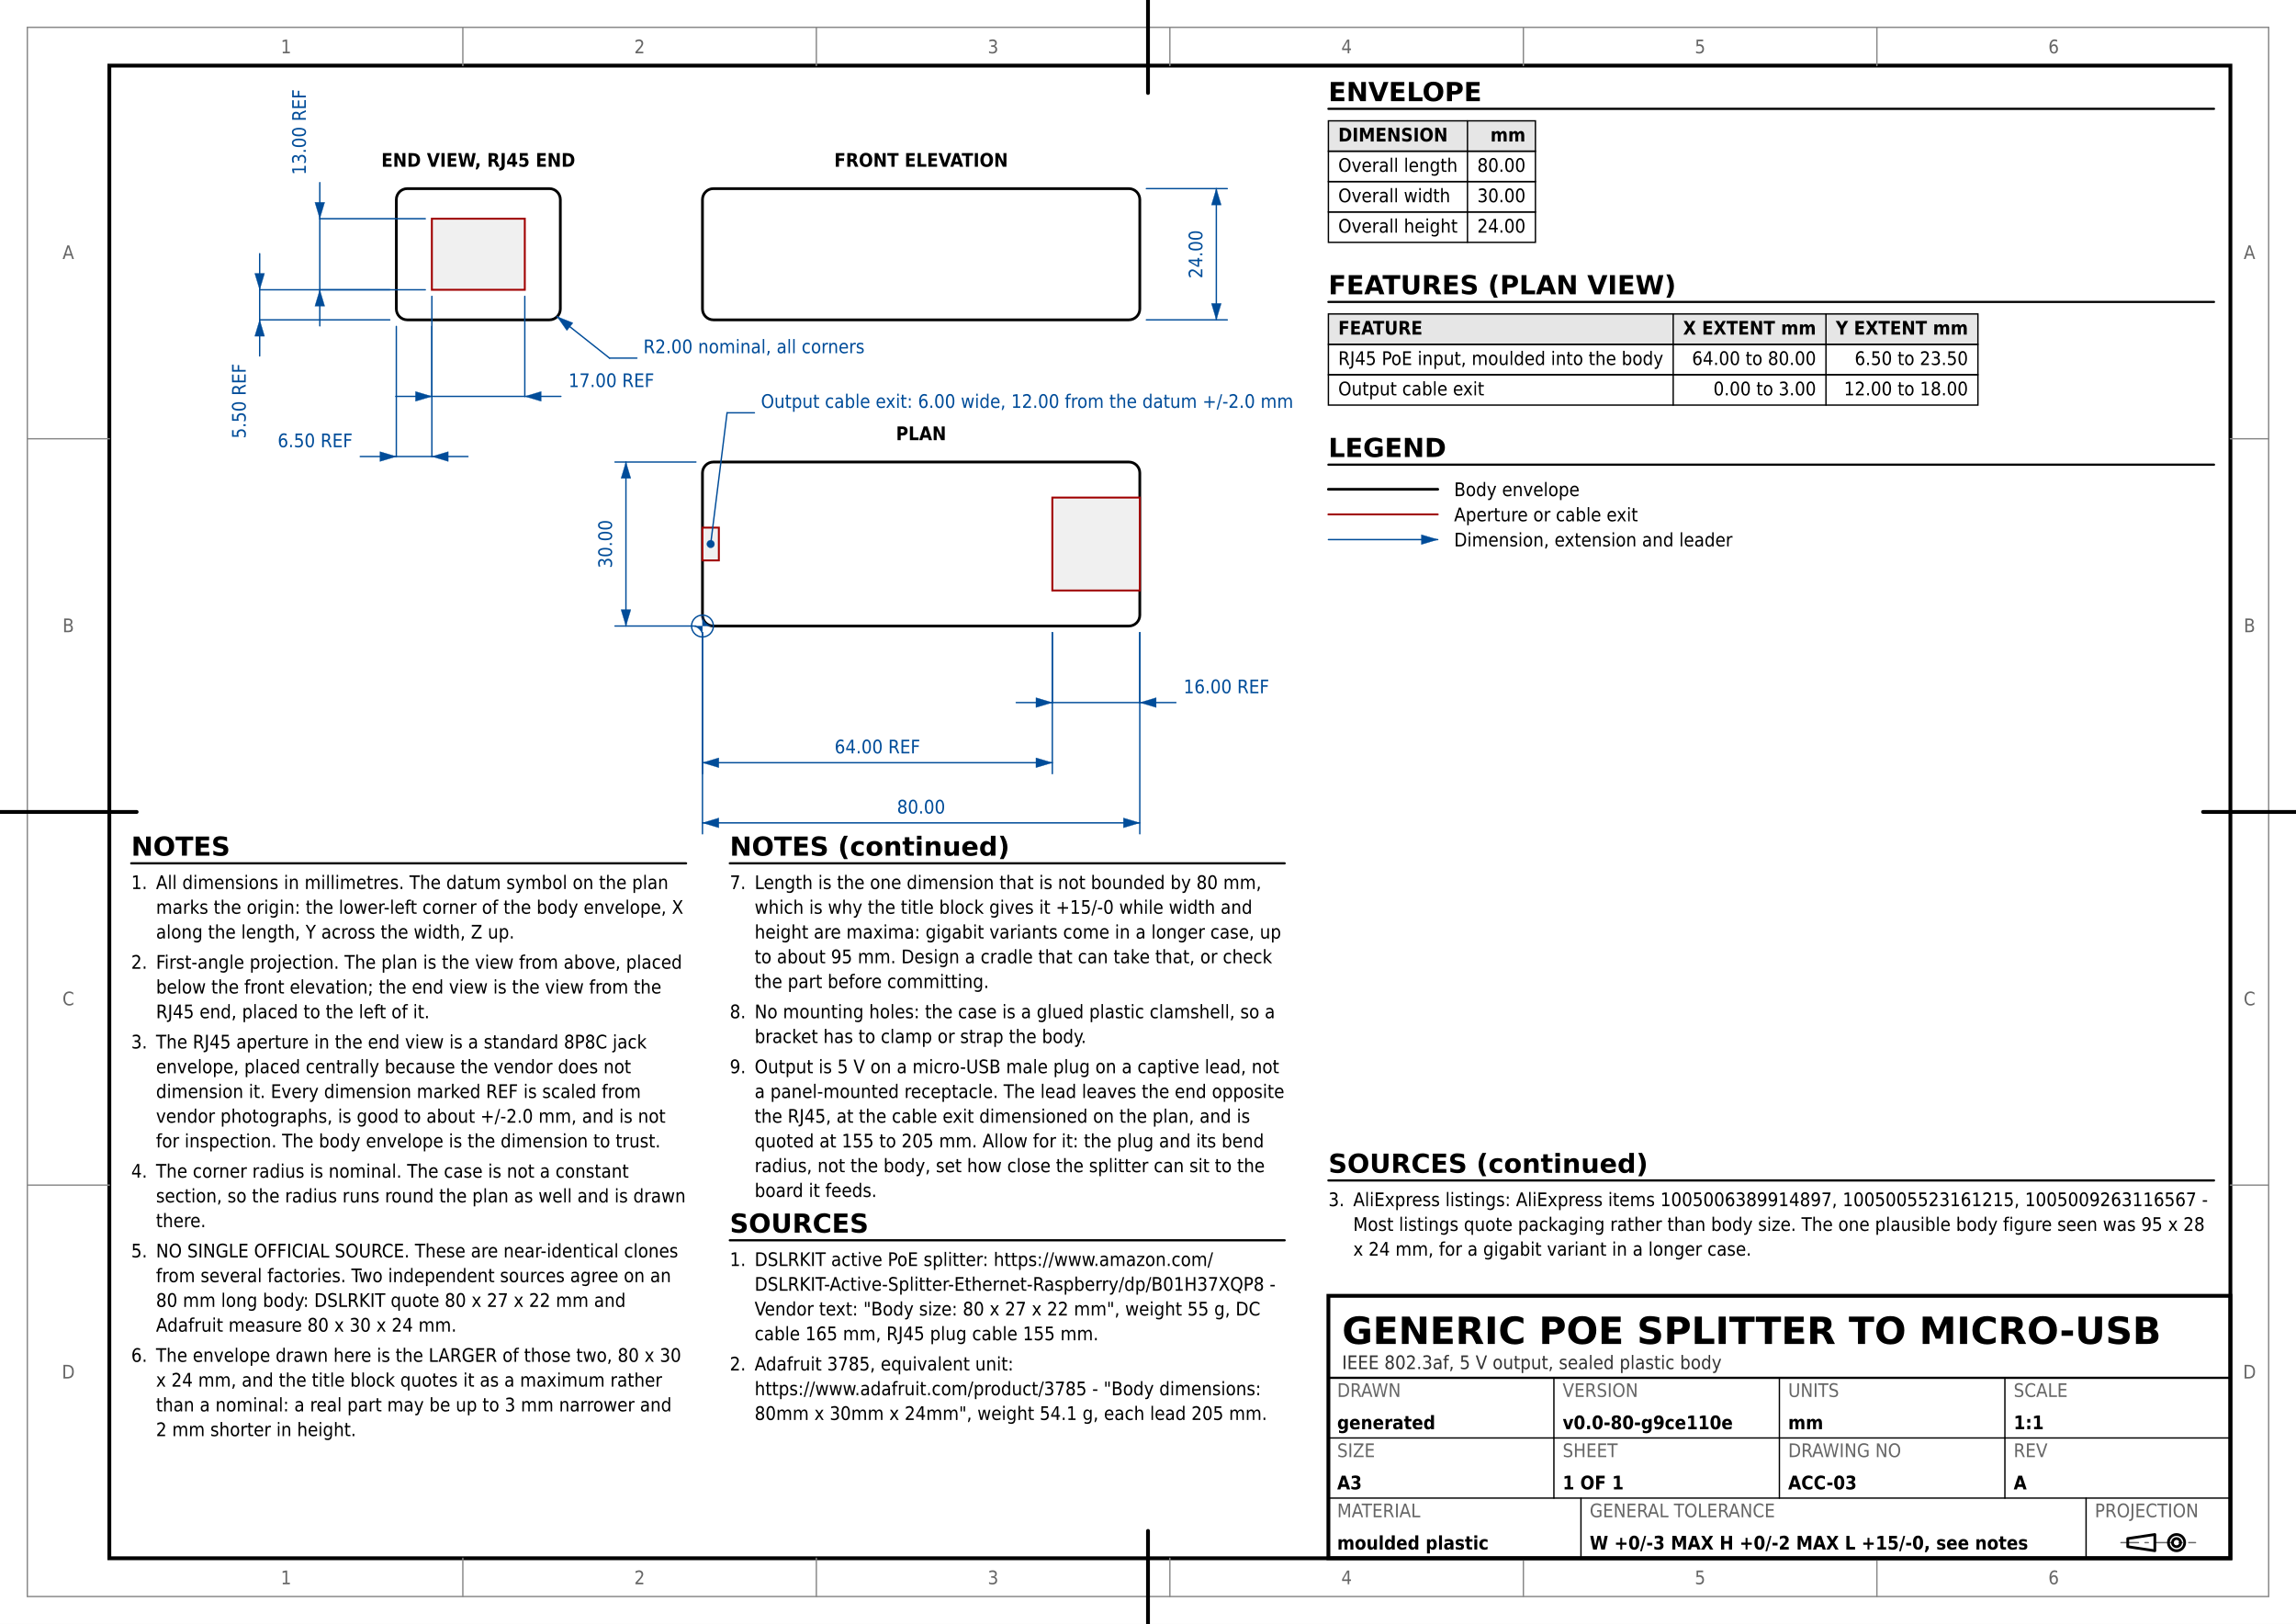
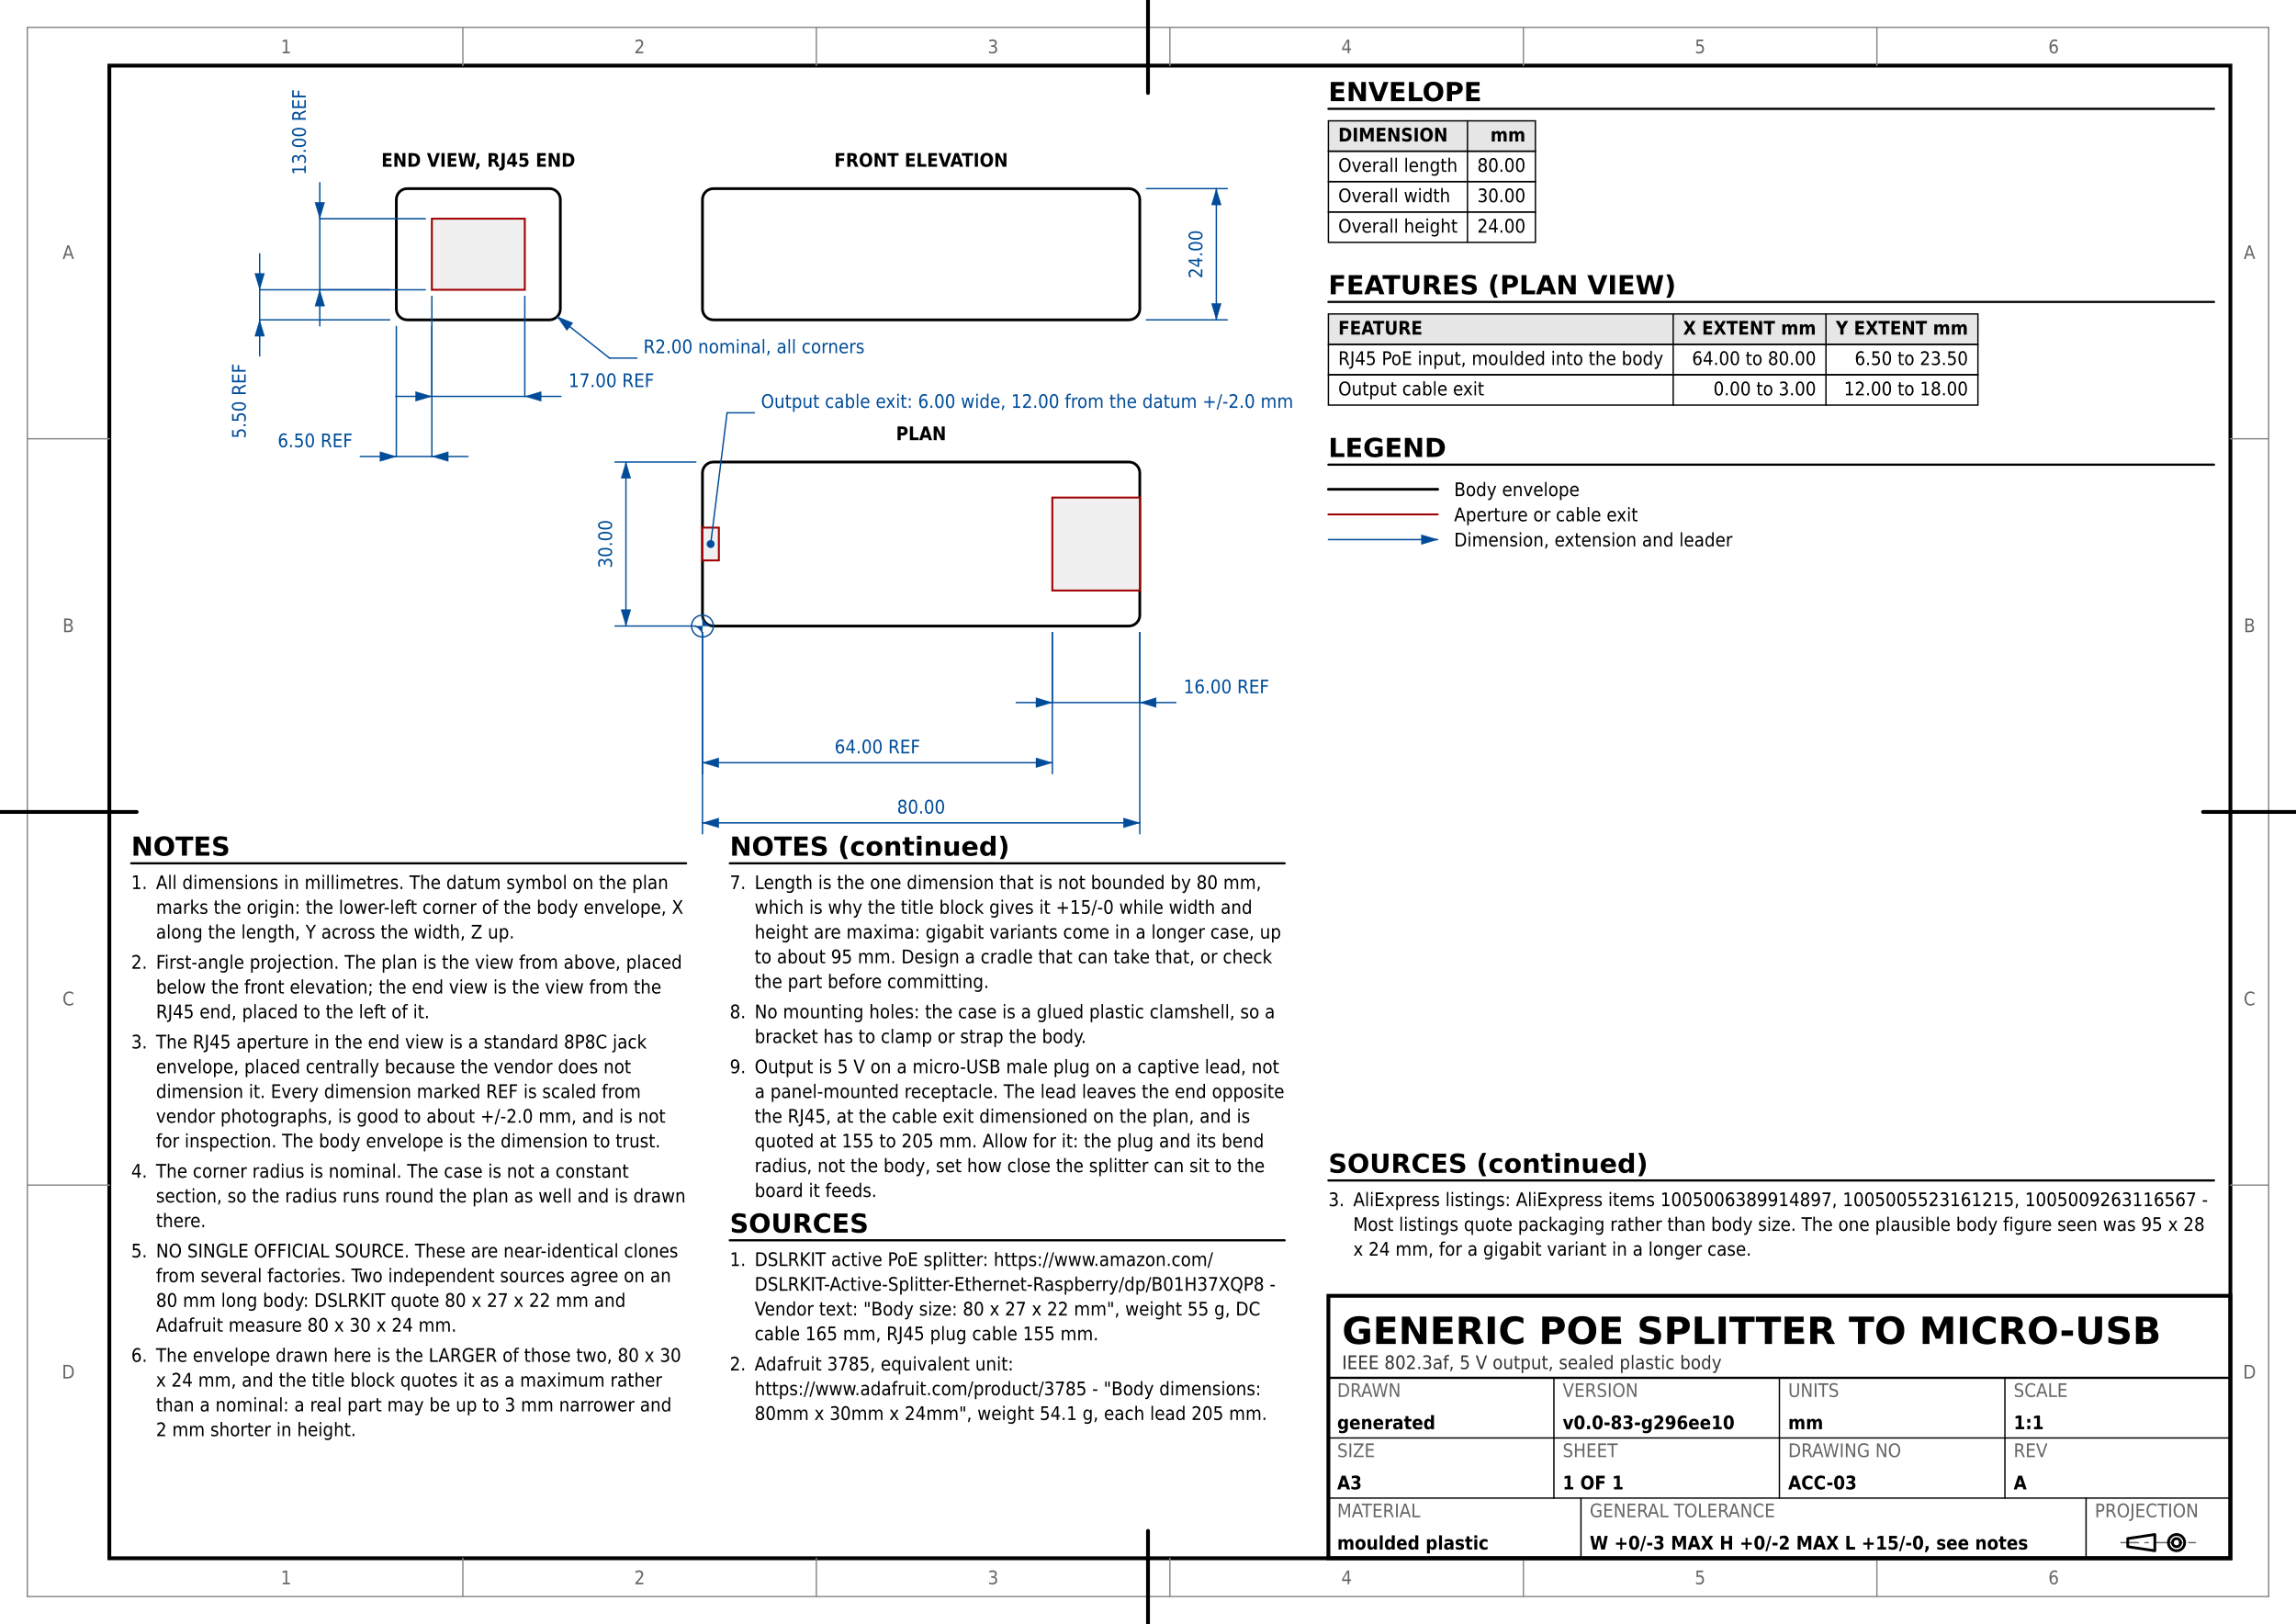
<svg xmlns="http://www.w3.org/2000/svg" version="1.1" width="420mm" height="297mm" viewBox="0 0 420 297">
  <rect width="100%" height="100%" fill="#ffffff" />
  <rect x="5" y="5" width="410" height="287" fill="none" stroke="#888888" stroke-width="0.25" />
  <rect x="20" y="12" width="388" height="273" fill="none" stroke="#000000" stroke-width="0.7" />
  <text x="52.333" y="289.75" font-family="DejaVu Sans Condensed, DejaVu Sans, Liberation Sans, sans-serif" font-size="3.429" fill="#666666" text-anchor="middle">1</text>
  <text x="52.333" y="9.75" font-family="DejaVu Sans Condensed, DejaVu Sans, Liberation Sans, sans-serif" font-size="3.429" fill="#666666" text-anchor="middle">1</text>
  <line x1="84.667" y1="292" x2="84.667" y2="285" stroke="#888888" stroke-width="0.25" stroke-linecap="round" />
  <line x1="84.667" y1="12" x2="84.667" y2="5" stroke="#888888" stroke-width="0.25" stroke-linecap="round" />
  <text x="117" y="289.75" font-family="DejaVu Sans Condensed, DejaVu Sans, Liberation Sans, sans-serif" font-size="3.429" fill="#666666" text-anchor="middle">2</text>
  <text x="117" y="9.75" font-family="DejaVu Sans Condensed, DejaVu Sans, Liberation Sans, sans-serif" font-size="3.429" fill="#666666" text-anchor="middle">2</text>
  <line x1="149.333" y1="292" x2="149.333" y2="285" stroke="#888888" stroke-width="0.25" stroke-linecap="round" />
  <line x1="149.333" y1="12" x2="149.333" y2="5" stroke="#888888" stroke-width="0.25" stroke-linecap="round" />
  <text x="181.667" y="289.75" font-family="DejaVu Sans Condensed, DejaVu Sans, Liberation Sans, sans-serif" font-size="3.429" fill="#666666" text-anchor="middle">3</text>
  <text x="181.667" y="9.75" font-family="DejaVu Sans Condensed, DejaVu Sans, Liberation Sans, sans-serif" font-size="3.429" fill="#666666" text-anchor="middle">3</text>
  <line x1="214" y1="292" x2="214" y2="285" stroke="#888888" stroke-width="0.25" stroke-linecap="round" />
  <line x1="214" y1="12" x2="214" y2="5" stroke="#888888" stroke-width="0.25" stroke-linecap="round" />
  <text x="246.333" y="289.75" font-family="DejaVu Sans Condensed, DejaVu Sans, Liberation Sans, sans-serif" font-size="3.429" fill="#666666" text-anchor="middle">4</text>
  <text x="246.333" y="9.75" font-family="DejaVu Sans Condensed, DejaVu Sans, Liberation Sans, sans-serif" font-size="3.429" fill="#666666" text-anchor="middle">4</text>
  <line x1="278.667" y1="292" x2="278.667" y2="285" stroke="#888888" stroke-width="0.25" stroke-linecap="round" />
  <line x1="278.667" y1="12" x2="278.667" y2="5" stroke="#888888" stroke-width="0.25" stroke-linecap="round" />
  <text x="311" y="289.75" font-family="DejaVu Sans Condensed, DejaVu Sans, Liberation Sans, sans-serif" font-size="3.429" fill="#666666" text-anchor="middle">5</text>
  <text x="311" y="9.75" font-family="DejaVu Sans Condensed, DejaVu Sans, Liberation Sans, sans-serif" font-size="3.429" fill="#666666" text-anchor="middle">5</text>
  <line x1="343.333" y1="292" x2="343.333" y2="285" stroke="#888888" stroke-width="0.25" stroke-linecap="round" />
  <line x1="343.333" y1="12" x2="343.333" y2="5" stroke="#888888" stroke-width="0.25" stroke-linecap="round" />
  <text x="375.667" y="289.75" font-family="DejaVu Sans Condensed, DejaVu Sans, Liberation Sans, sans-serif" font-size="3.429" fill="#666666" text-anchor="middle">6</text>
  <text x="375.667" y="9.75" font-family="DejaVu Sans Condensed, DejaVu Sans, Liberation Sans, sans-serif" font-size="3.429" fill="#666666" text-anchor="middle">6</text>
  <text x="12.5" y="252.125" font-family="DejaVu Sans Condensed, DejaVu Sans, Liberation Sans, sans-serif" font-size="3.429" fill="#666666" text-anchor="middle">D</text>
  <text x="411.5" y="252.125" font-family="DejaVu Sans Condensed, DejaVu Sans, Liberation Sans, sans-serif" font-size="3.429" fill="#666666" text-anchor="middle">D</text>
  <line x1="5" y1="216.75" x2="20" y2="216.75" stroke="#888888" stroke-width="0.25" stroke-linecap="round" />
  <line x1="408" y1="216.75" x2="415" y2="216.75" stroke="#888888" stroke-width="0.25" stroke-linecap="round" />
  <text x="12.5" y="183.875" font-family="DejaVu Sans Condensed, DejaVu Sans, Liberation Sans, sans-serif" font-size="3.429" fill="#666666" text-anchor="middle">C</text>
  <text x="411.5" y="183.875" font-family="DejaVu Sans Condensed, DejaVu Sans, Liberation Sans, sans-serif" font-size="3.429" fill="#666666" text-anchor="middle">C</text>
  <line x1="5" y1="148.5" x2="20" y2="148.5" stroke="#888888" stroke-width="0.25" stroke-linecap="round" />
  <line x1="408" y1="148.5" x2="415" y2="148.5" stroke="#888888" stroke-width="0.25" stroke-linecap="round" />
  <text x="12.5" y="115.625" font-family="DejaVu Sans Condensed, DejaVu Sans, Liberation Sans, sans-serif" font-size="3.429" fill="#666666" text-anchor="middle">B</text>
  <text x="411.5" y="115.625" font-family="DejaVu Sans Condensed, DejaVu Sans, Liberation Sans, sans-serif" font-size="3.429" fill="#666666" text-anchor="middle">B</text>
  <line x1="5" y1="80.25" x2="20" y2="80.25" stroke="#888888" stroke-width="0.25" stroke-linecap="round" />
  <line x1="408" y1="80.25" x2="415" y2="80.25" stroke="#888888" stroke-width="0.25" stroke-linecap="round" />
  <text x="12.5" y="47.375" font-family="DejaVu Sans Condensed, DejaVu Sans, Liberation Sans, sans-serif" font-size="3.429" fill="#666666" text-anchor="middle">A</text>
  <text x="411.5" y="47.375" font-family="DejaVu Sans Condensed, DejaVu Sans, Liberation Sans, sans-serif" font-size="3.429" fill="#666666" text-anchor="middle">A</text>
  <line x1="210" y1="297" x2="210" y2="280" stroke="#000000" stroke-width="0.7" stroke-linecap="round" />
  <line x1="210" y1="17" x2="210" y2="0" stroke="#000000" stroke-width="0.7" stroke-linecap="round" />
  <line x1="0" y1="148.5" x2="25" y2="148.5" stroke="#000000" stroke-width="0.7" stroke-linecap="round" />
  <line x1="403" y1="148.5" x2="420" y2="148.5" stroke="#000000" stroke-width="0.7" stroke-linecap="round" />
  <rect x="128.5" y="34.5" width="80" height="24" fill="none" stroke="#000000" stroke-width="0.5" rx="2" ry="2" />
  <rect x="128.5" y="84.5" width="80" height="30" fill="none" stroke="#000000" stroke-width="0.5" rx="2" ry="2" />
  <rect x="72.5" y="34.5" width="30" height="24" fill="none" stroke="#000000" stroke-width="0.5" rx="2" ry="2" />
  <text x="168.5" y="30.5" font-family="DejaVu Sans Condensed, DejaVu Sans, Liberation Sans, sans-serif" font-size="3.429" fill="#000000" text-anchor="middle" font-weight="bold">FRONT ELEVATION</text>
  <text x="168.5" y="80.5" font-family="DejaVu Sans Condensed, DejaVu Sans, Liberation Sans, sans-serif" font-size="3.429" fill="#000000" text-anchor="middle" font-weight="bold">PLAN</text>
  <text x="87.5" y="30.5" font-family="DejaVu Sans Condensed, DejaVu Sans, Liberation Sans, sans-serif" font-size="3.429" fill="#000000" text-anchor="middle" font-weight="bold">END VIEW, RJ45 END</text>
  <rect x="192.5" y="91" width="16" height="17" fill="#f0f0f0" stroke="#a00000" stroke-width="0.35" />
  <rect x="79" y="40" width="17" height="13" fill="#f0f0f0" stroke="#a00000" stroke-width="0.35" />
  <line x1="79" y1="54.2" x2="79" y2="72.5" stroke="#004c99" stroke-width="0.25" stroke-linecap="round" />
  <line x1="96" y1="54.2" x2="96" y2="72.5" stroke="#004c99" stroke-width="0.25" stroke-linecap="round" />
  <line x1="79" y1="72.5" x2="96" y2="72.5" stroke="#004c99" stroke-width="0.25" stroke-linecap="round" />
  <polygon points="79,72.5 76,71.6 76,73.4" fill="#004c99" stroke="#004c99" stroke-width="0.05" stroke-linejoin="round" />
  <polygon points="96,72.5 99,73.4 99,71.6" fill="#004c99" stroke="#004c99" stroke-width="0.05" stroke-linejoin="round" />
  <line x1="72.4" y1="72.5" x2="79" y2="72.5" stroke="#004c99" stroke-width="0.25" stroke-linecap="round" />
  <line x1="96" y1="72.5" x2="102.6" y2="72.5" stroke="#004c99" stroke-width="0.25" stroke-linecap="round" />
  <text x="104" y="70.791" font-family="DejaVu Sans Condensed, DejaVu Sans, Liberation Sans, sans-serif" font-size="3.429" fill="#004c99" text-anchor="start">17.00 REF</text>
  <line x1="72.5" y1="59.7" x2="72.5" y2="83.5" stroke="#004c99" stroke-width="0.25" stroke-linecap="round" />
  <line x1="79" y1="59.7" x2="79" y2="83.5" stroke="#004c99" stroke-width="0.25" stroke-linecap="round" />
  <line x1="72.5" y1="83.5" x2="79" y2="83.5" stroke="#004c99" stroke-width="0.25" stroke-linecap="round" />
  <polygon points="72.5,83.5 69.5,82.6 69.5,84.4" fill="#004c99" stroke="#004c99" stroke-width="0.05" stroke-linejoin="round" />
  <polygon points="79,83.5 82,84.4 82,82.6" fill="#004c99" stroke="#004c99" stroke-width="0.05" stroke-linejoin="round" />
  <line x1="65.9" y1="83.5" x2="72.5" y2="83.5" stroke="#004c99" stroke-width="0.25" stroke-linecap="round" />
  <line x1="79" y1="83.5" x2="85.6" y2="83.5" stroke="#004c99" stroke-width="0.25" stroke-linecap="round" />
  <text x="64.5" y="81.791" font-family="DejaVu Sans Condensed, DejaVu Sans, Liberation Sans, sans-serif" font-size="3.429" fill="#004c99" text-anchor="end">6.50 REF</text>
  <line x1="77.8" y1="53" x2="58.5" y2="53" stroke="#004c99" stroke-width="0.25" stroke-linecap="round" />
  <line x1="77.8" y1="40" x2="58.5" y2="40" stroke="#004c99" stroke-width="0.25" stroke-linecap="round" />
  <line x1="58.5" y1="53" x2="58.5" y2="40" stroke="#004c99" stroke-width="0.25" stroke-linecap="round" />
  <polygon points="58.5,53 57.6,56 59.4,56" fill="#004c99" stroke="#004c99" stroke-width="0.05" stroke-linejoin="round" />
  <polygon points="58.5,40 59.4,37 57.6,37" fill="#004c99" stroke="#004c99" stroke-width="0.05" stroke-linejoin="round" />
  <line x1="58.5" y1="59.6" x2="58.5" y2="53" stroke="#004c99" stroke-width="0.25" stroke-linecap="round" />
  <line x1="58.5" y1="40" x2="58.5" y2="33.4" stroke="#004c99" stroke-width="0.25" stroke-linecap="round" />
  <text x="55.945" y="32" font-family="DejaVu Sans Condensed, DejaVu Sans, Liberation Sans, sans-serif" font-size="3.429" fill="#004c99" text-anchor="start" transform="rotate(-90 55.9453 32)">13.00 REF</text>
  <line x1="71.3" y1="58.5" x2="47.5" y2="58.5" stroke="#004c99" stroke-width="0.25" stroke-linecap="round" />
  <line x1="71.3" y1="53" x2="47.5" y2="53" stroke="#004c99" stroke-width="0.25" stroke-linecap="round" />
  <line x1="47.5" y1="58.5" x2="47.5" y2="53" stroke="#004c99" stroke-width="0.25" stroke-linecap="round" />
  <polygon points="47.5,58.5 46.6,61.5 48.4,61.5" fill="#004c99" stroke="#004c99" stroke-width="0.05" stroke-linejoin="round" />
  <polygon points="47.5,53 48.4,50 46.6,50" fill="#004c99" stroke="#004c99" stroke-width="0.05" stroke-linejoin="round" />
  <line x1="47.5" y1="65.1" x2="47.5" y2="58.5" stroke="#004c99" stroke-width="0.25" stroke-linecap="round" />
  <line x1="47.5" y1="53" x2="47.5" y2="46.4" stroke="#004c99" stroke-width="0.25" stroke-linecap="round" />
  <text x="44.945" y="66.5" font-family="DejaVu Sans Condensed, DejaVu Sans, Liberation Sans, sans-serif" font-size="3.429" fill="#004c99" text-anchor="end" transform="rotate(-90 44.9453 66.5)">5.50 REF</text>
  <line x1="192.5" y1="115.7" x2="192.5" y2="128.5" stroke="#004c99" stroke-width="0.25" stroke-linecap="round" />
  <line x1="208.5" y1="115.7" x2="208.5" y2="128.5" stroke="#004c99" stroke-width="0.25" stroke-linecap="round" />
  <line x1="192.5" y1="128.5" x2="208.5" y2="128.5" stroke="#004c99" stroke-width="0.25" stroke-linecap="round" />
  <polygon points="192.5,128.5 189.5,127.6 189.5,129.4" fill="#004c99" stroke="#004c99" stroke-width="0.05" stroke-linejoin="round" />
  <polygon points="208.5,128.5 211.5,129.4 211.5,127.6" fill="#004c99" stroke="#004c99" stroke-width="0.05" stroke-linejoin="round" />
  <line x1="185.9" y1="128.5" x2="192.5" y2="128.5" stroke="#004c99" stroke-width="0.25" stroke-linecap="round" />
  <line x1="208.5" y1="128.5" x2="215.1" y2="128.5" stroke="#004c99" stroke-width="0.25" stroke-linecap="round" />
  <text x="216.5" y="126.791" font-family="DejaVu Sans Condensed, DejaVu Sans, Liberation Sans, sans-serif" font-size="3.429" fill="#004c99" text-anchor="start">16.00 REF</text>
  <line x1="128.5" y1="115.7" x2="128.5" y2="141.5" stroke="#004c99" stroke-width="0.25" stroke-linecap="round" />
  <line x1="192.5" y1="115.7" x2="192.5" y2="141.5" stroke="#004c99" stroke-width="0.25" stroke-linecap="round" />
  <line x1="128.5" y1="139.5" x2="192.5" y2="139.5" stroke="#004c99" stroke-width="0.25" stroke-linecap="round" />
  <polygon points="128.5,139.5 131.5,140.4 131.5,138.6" fill="#004c99" stroke="#004c99" stroke-width="0.05" stroke-linejoin="round" />
  <polygon points="192.5,139.5 189.5,138.6 189.5,140.4" fill="#004c99" stroke="#004c99" stroke-width="0.05" stroke-linejoin="round" />
  <text x="160.5" y="137.791" font-family="DejaVu Sans Condensed, DejaVu Sans, Liberation Sans, sans-serif" font-size="3.429" fill="#004c99" text-anchor="middle">64.00 REF</text>
  <rect x="128.5" y="96.5" width="3" height="6" fill="#f0f0f0" stroke="#a00000" stroke-width="0.35" />
  <circle cx="130" cy="99.5" r="0.7" fill="#004c99" stroke="#004c99" stroke-width="0.05" />
  <line x1="130" y1="99.5" x2="133" y2="75.5" stroke="#004c99" stroke-width="0.25" stroke-linecap="round" />
  <line x1="133" y1="75.5" x2="138" y2="75.5" stroke="#004c99" stroke-width="0.25" stroke-linecap="round" />
  <text x="139.2" y="74.6" font-family="DejaVu Sans Condensed, DejaVu Sans, Liberation Sans, sans-serif" font-size="3.429" fill="#004c99" text-anchor="start">Output cable exit: 6.00 wide, 12.00 from the datum +/-2.0 mm</text>
  <line x1="128.5" y1="115.7" x2="128.5" y2="152.5" stroke="#004c99" stroke-width="0.25" stroke-linecap="round" />
  <line x1="208.5" y1="115.7" x2="208.5" y2="152.5" stroke="#004c99" stroke-width="0.25" stroke-linecap="round" />
  <line x1="128.5" y1="150.5" x2="208.5" y2="150.5" stroke="#004c99" stroke-width="0.25" stroke-linecap="round" />
  <polygon points="128.5,150.5 131.5,151.4 131.5,149.6" fill="#004c99" stroke="#004c99" stroke-width="0.05" stroke-linejoin="round" />
  <polygon points="208.5,150.5 205.5,149.6 205.5,151.4" fill="#004c99" stroke="#004c99" stroke-width="0.05" stroke-linejoin="round" />
  <text x="168.5" y="148.791" font-family="DejaVu Sans Condensed, DejaVu Sans, Liberation Sans, sans-serif" font-size="3.429" fill="#004c99" text-anchor="middle">80.00</text>
  <line x1="127.3" y1="114.5" x2="112.5" y2="114.5" stroke="#004c99" stroke-width="0.25" stroke-linecap="round" />
  <line x1="127.3" y1="84.5" x2="112.5" y2="84.5" stroke="#004c99" stroke-width="0.25" stroke-linecap="round" />
  <line x1="114.5" y1="114.5" x2="114.5" y2="84.5" stroke="#004c99" stroke-width="0.25" stroke-linecap="round" />
  <polygon points="114.5,114.5 115.4,111.5 113.6,111.5" fill="#004c99" stroke="#004c99" stroke-width="0.05" stroke-linejoin="round" />
  <polygon points="114.5,84.5 113.6,87.5 115.4,87.5" fill="#004c99" stroke="#004c99" stroke-width="0.05" stroke-linejoin="round" />
  <text x="111.945" y="99.5" font-family="DejaVu Sans Condensed, DejaVu Sans, Liberation Sans, sans-serif" font-size="3.429" fill="#004c99" text-anchor="middle" transform="rotate(-90 111.9453 99.5)">30.00</text>
  <line x1="209.7" y1="58.5" x2="224.5" y2="58.5" stroke="#004c99" stroke-width="0.25" stroke-linecap="round" />
  <line x1="209.7" y1="34.5" x2="224.5" y2="34.5" stroke="#004c99" stroke-width="0.25" stroke-linecap="round" />
  <line x1="222.5" y1="58.5" x2="222.5" y2="34.5" stroke="#004c99" stroke-width="0.25" stroke-linecap="round" />
  <polygon points="222.5,58.5 223.4,55.5 221.6,55.5" fill="#004c99" stroke="#004c99" stroke-width="0.05" stroke-linejoin="round" />
  <polygon points="222.5,34.5 221.6,37.5 223.4,37.5" fill="#004c99" stroke="#004c99" stroke-width="0.05" stroke-linejoin="round" />
  <text x="219.945" y="46.5" font-family="DejaVu Sans Condensed, DejaVu Sans, Liberation Sans, sans-serif" font-size="3.429" fill="#004c99" text-anchor="middle" transform="rotate(-90 219.9453 46.5)">24.00</text>
  <polygon points="101.9,57.9 103.694,60.468 104.811,59.056" fill="#004c99" stroke="#004c99" stroke-width="0.05" stroke-linejoin="round" />
  <line x1="101.9" y1="57.9" x2="111.5" y2="65.5" stroke="#004c99" stroke-width="0.25" stroke-linecap="round" />
  <line x1="111.5" y1="65.5" x2="116.5" y2="65.5" stroke="#004c99" stroke-width="0.25" stroke-linecap="round" />
  <text x="117.7" y="64.6" font-family="DejaVu Sans Condensed, DejaVu Sans, Liberation Sans, sans-serif" font-size="3.429" fill="#004c99" text-anchor="start">R2.00 nominal, all corners</text>
  <circle cx="128.5" cy="114.5" r="2" fill="none" stroke="#004c99" stroke-width="0.25" />
  <path d="M 128.5 114.5 L 130.5 114.5 A 2.0 2.0 0 0 1 128.5 112.5 Z" fill="#004c99" stroke="#004c99" stroke-width="0.05" stroke-linejoin="round" stroke-linecap="round" />
  <path d="M 128.5 114.5 L 126.5 114.5 A 2.0 2.0 0 0 1 128.5 116.5 Z" fill="#004c99" stroke="#004c99" stroke-width="0.05" stroke-linejoin="round" stroke-linecap="round" />
  <text x="243" y="18.5" font-family="DejaVu Sans, Liberation Sans, sans-serif" font-size="4.801" fill="#000000" text-anchor="start" font-weight="bold">ENVELOPE</text>
  <line x1="243" y1="19.9" x2="405" y2="19.9" stroke="#000000" stroke-width="0.4" stroke-linecap="round" />
  <rect x="243" y="22.1" width="37.87" height="5.556" fill="#e6e6e6" stroke="#000000" stroke-width="0.25" />
  <text x="244.8" y="25.878" font-family="DejaVu Sans Condensed, DejaVu Sans, Liberation Sans, sans-serif" font-size="3.429" fill="#000000" text-anchor="start" font-weight="bold">DIMENSION</text>
  <text x="279.07" y="25.878" font-family="DejaVu Sans Condensed, DejaVu Sans, Liberation Sans, sans-serif" font-size="3.429" fill="#000000" text-anchor="end" font-weight="bold">mm</text>
  <rect x="243" y="27.656" width="37.87" height="5.556" fill="none" stroke="#000000" stroke-width="0.25" />
  <text x="244.8" y="31.433" font-family="DejaVu Sans Condensed, DejaVu Sans, Liberation Sans, sans-serif" font-size="3.429" fill="#000000" text-anchor="start">Overall length</text>
  <text x="279.07" y="31.433" font-family="DejaVu Sans Condensed, DejaVu Sans, Liberation Sans, sans-serif" font-size="3.429" fill="#000000" text-anchor="end">80.00</text>
  <rect x="243" y="33.211" width="37.87" height="5.556" fill="none" stroke="#000000" stroke-width="0.25" />
  <text x="244.8" y="36.989" font-family="DejaVu Sans Condensed, DejaVu Sans, Liberation Sans, sans-serif" font-size="3.429" fill="#000000" text-anchor="start">Overall width</text>
  <text x="279.07" y="36.989" font-family="DejaVu Sans Condensed, DejaVu Sans, Liberation Sans, sans-serif" font-size="3.429" fill="#000000" text-anchor="end">30.00</text>
  <rect x="243" y="38.767" width="37.87" height="5.556" fill="none" stroke="#000000" stroke-width="0.25" />
  <text x="244.8" y="42.544" font-family="DejaVu Sans Condensed, DejaVu Sans, Liberation Sans, sans-serif" font-size="3.429" fill="#000000" text-anchor="start">Overall height</text>
  <text x="279.07" y="42.544" font-family="DejaVu Sans Condensed, DejaVu Sans, Liberation Sans, sans-serif" font-size="3.429" fill="#000000" text-anchor="end">24.00</text>
  <line x1="268.441" y1="22.1" x2="268.441" y2="44.322" stroke="#000000" stroke-width="0.25" stroke-linecap="round" />
  <text x="243" y="53.822" font-family="DejaVu Sans, Liberation Sans, sans-serif" font-size="4.801" fill="#000000" text-anchor="start" font-weight="bold">FEATURES (PLAN VIEW)</text>
  <line x1="243" y1="55.222" x2="405" y2="55.222" stroke="#000000" stroke-width="0.4" stroke-linecap="round" />
  <rect x="243" y="57.422" width="118.816" height="5.556" fill="#e6e6e6" stroke="#000000" stroke-width="0.25" />
  <text x="244.8" y="61.2" font-family="DejaVu Sans Condensed, DejaVu Sans, Liberation Sans, sans-serif" font-size="3.429" fill="#000000" text-anchor="start" font-weight="bold">FEATURE</text>
  <text x="332.218" y="61.2" font-family="DejaVu Sans Condensed, DejaVu Sans, Liberation Sans, sans-serif" font-size="3.429" fill="#000000" text-anchor="end" font-weight="bold">X EXTENT mm</text>
  <text x="360.016" y="61.2" font-family="DejaVu Sans Condensed, DejaVu Sans, Liberation Sans, sans-serif" font-size="3.429" fill="#000000" text-anchor="end" font-weight="bold">Y EXTENT mm</text>
  <rect x="243" y="62.978" width="118.816" height="5.556" fill="none" stroke="#000000" stroke-width="0.25" />
  <text x="244.8" y="66.756" font-family="DejaVu Sans Condensed, DejaVu Sans, Liberation Sans, sans-serif" font-size="3.429" fill="#000000" text-anchor="start">RJ45 PoE input, moulded into the body</text>
  <text x="332.218" y="66.756" font-family="DejaVu Sans Condensed, DejaVu Sans, Liberation Sans, sans-serif" font-size="3.429" fill="#000000" text-anchor="end">64.00 to 80.00</text>
  <text x="360.016" y="66.756" font-family="DejaVu Sans Condensed, DejaVu Sans, Liberation Sans, sans-serif" font-size="3.429" fill="#000000" text-anchor="end">6.50 to 23.50</text>
  <rect x="243" y="68.533" width="118.816" height="5.556" fill="none" stroke="#000000" stroke-width="0.25" />
  <text x="244.8" y="72.311" font-family="DejaVu Sans Condensed, DejaVu Sans, Liberation Sans, sans-serif" font-size="3.429" fill="#000000" text-anchor="start">Output cable exit</text>
  <text x="332.218" y="72.311" font-family="DejaVu Sans Condensed, DejaVu Sans, Liberation Sans, sans-serif" font-size="3.429" fill="#000000" text-anchor="end">0.00 to 3.00</text>
  <text x="360.016" y="72.311" font-family="DejaVu Sans Condensed, DejaVu Sans, Liberation Sans, sans-serif" font-size="3.429" fill="#000000" text-anchor="end">12.00 to 18.00</text>
  <line x1="306.074" y1="57.422" x2="306.074" y2="74.089" stroke="#000000" stroke-width="0.25" stroke-linecap="round" />
  <line x1="334.018" y1="57.422" x2="334.018" y2="74.089" stroke="#000000" stroke-width="0.25" stroke-linecap="round" />
  <text x="243" y="83.589" font-family="DejaVu Sans, Liberation Sans, sans-serif" font-size="4.801" fill="#000000" text-anchor="start" font-weight="bold">LEGEND</text>
  <line x1="243" y1="84.989" x2="405" y2="84.989" stroke="#000000" stroke-width="0.4" stroke-linecap="round" />
  <line x1="243" y1="89.489" x2="263" y2="89.489" stroke="#000000" stroke-width="0.5" stroke-linecap="round" />
  <text x="266" y="90.739" font-family="DejaVu Sans Condensed, DejaVu Sans, Liberation Sans, sans-serif" font-size="3.429" fill="#000000" text-anchor="start">Body envelope</text>
  <line x1="243" y1="94.089" x2="263" y2="94.089" stroke="#a00000" stroke-width="0.35" stroke-linecap="round" />
  <text x="266" y="95.339" font-family="DejaVu Sans Condensed, DejaVu Sans, Liberation Sans, sans-serif" font-size="3.429" fill="#000000" text-anchor="start">Aperture or cable exit</text>
  <line x1="243" y1="98.689" x2="263" y2="98.689" stroke="#004c99" stroke-width="0.25" stroke-linecap="round" />
  <polygon points="263,98.689 260,97.789 260,99.589" fill="#004c99" stroke="#004c99" stroke-width="0.05" stroke-linejoin="round" />
  <text x="266" y="99.939" font-family="DejaVu Sans Condensed, DejaVu Sans, Liberation Sans, sans-serif" font-size="3.429" fill="#000000" text-anchor="start">Dimension, extension and leader</text>
  <text x="24" y="156.5" font-family="DejaVu Sans, Liberation Sans, sans-serif" font-size="4.801" fill="#000000" text-anchor="start" font-weight="bold">NOTES</text>
  <line x1="24" y1="157.9" x2="125.5" y2="157.9" stroke="#000000" stroke-width="0.4" stroke-linecap="round" />
  <text x="24" y="162.6" font-family="DejaVu Sans Condensed, DejaVu Sans, Liberation Sans, sans-serif" font-size="3.429" fill="#000000" text-anchor="start">1.</text>
  <text x="28.542" y="162.6" font-family="DejaVu Sans Condensed, DejaVu Sans, Liberation Sans, sans-serif" font-size="3.429" fill="#000000" text-anchor="start">All dimensions in millimetres. The datum symbol on the plan</text>
  <text x="28.542" y="167.127" font-family="DejaVu Sans Condensed, DejaVu Sans, Liberation Sans, sans-serif" font-size="3.429" fill="#000000" text-anchor="start">marks the origin: the lower-left corner of the body envelope, X</text>
  <text x="28.542" y="171.654" font-family="DejaVu Sans Condensed, DejaVu Sans, Liberation Sans, sans-serif" font-size="3.429" fill="#000000" text-anchor="start">along the length, Y across the width, Z up.</text>
  <text x="24" y="177.18" font-family="DejaVu Sans Condensed, DejaVu Sans, Liberation Sans, sans-serif" font-size="3.429" fill="#000000" text-anchor="start">2.</text>
  <text x="28.542" y="177.18" font-family="DejaVu Sans Condensed, DejaVu Sans, Liberation Sans, sans-serif" font-size="3.429" fill="#000000" text-anchor="start">First-angle projection. The plan is the view from above, placed</text>
  <text x="28.542" y="181.707" font-family="DejaVu Sans Condensed, DejaVu Sans, Liberation Sans, sans-serif" font-size="3.429" fill="#000000" text-anchor="start">below the front elevation; the end view is the view from the</text>
  <text x="28.542" y="186.234" font-family="DejaVu Sans Condensed, DejaVu Sans, Liberation Sans, sans-serif" font-size="3.429" fill="#000000" text-anchor="start">RJ45 end, placed to the left of it.</text>
  <text x="24" y="191.761" font-family="DejaVu Sans Condensed, DejaVu Sans, Liberation Sans, sans-serif" font-size="3.429" fill="#000000" text-anchor="start">3.</text>
  <text x="28.542" y="191.761" font-family="DejaVu Sans Condensed, DejaVu Sans, Liberation Sans, sans-serif" font-size="3.429" fill="#000000" text-anchor="start">The RJ45 aperture in the end view is a standard 8P8C jack</text>
  <text x="28.542" y="196.287" font-family="DejaVu Sans Condensed, DejaVu Sans, Liberation Sans, sans-serif" font-size="3.429" fill="#000000" text-anchor="start">envelope, placed centrally because the vendor does not</text>
  <text x="28.542" y="200.814" font-family="DejaVu Sans Condensed, DejaVu Sans, Liberation Sans, sans-serif" font-size="3.429" fill="#000000" text-anchor="start">dimension it. Every dimension marked REF is scaled from</text>
  <text x="28.542" y="205.341" font-family="DejaVu Sans Condensed, DejaVu Sans, Liberation Sans, sans-serif" font-size="3.429" fill="#000000" text-anchor="start">vendor photographs, is good to about +/-2.0 mm, and is not</text>
  <text x="28.542" y="209.868" font-family="DejaVu Sans Condensed, DejaVu Sans, Liberation Sans, sans-serif" font-size="3.429" fill="#000000" text-anchor="start">for inspection. The body envelope is the dimension to trust.</text>
  <text x="24" y="215.394" font-family="DejaVu Sans Condensed, DejaVu Sans, Liberation Sans, sans-serif" font-size="3.429" fill="#000000" text-anchor="start">4.</text>
  <text x="28.542" y="215.394" font-family="DejaVu Sans Condensed, DejaVu Sans, Liberation Sans, sans-serif" font-size="3.429" fill="#000000" text-anchor="start">The corner radius is nominal. The case is not a constant</text>
  <text x="28.542" y="219.921" font-family="DejaVu Sans Condensed, DejaVu Sans, Liberation Sans, sans-serif" font-size="3.429" fill="#000000" text-anchor="start">section, so the radius runs round the plan as well and is drawn</text>
  <text x="28.542" y="224.448" font-family="DejaVu Sans Condensed, DejaVu Sans, Liberation Sans, sans-serif" font-size="3.429" fill="#000000" text-anchor="start">there.</text>
  <text x="24" y="229.975" font-family="DejaVu Sans Condensed, DejaVu Sans, Liberation Sans, sans-serif" font-size="3.429" fill="#000000" text-anchor="start">5.</text>
  <text x="28.542" y="229.975" font-family="DejaVu Sans Condensed, DejaVu Sans, Liberation Sans, sans-serif" font-size="3.429" fill="#000000" text-anchor="start">NO SINGLE OFFICIAL SOURCE. These are near-identical clones</text>
  <text x="28.542" y="234.501" font-family="DejaVu Sans Condensed, DejaVu Sans, Liberation Sans, sans-serif" font-size="3.429" fill="#000000" text-anchor="start">from several factories. Two independent sources agree on an</text>
  <text x="28.542" y="239.028" font-family="DejaVu Sans Condensed, DejaVu Sans, Liberation Sans, sans-serif" font-size="3.429" fill="#000000" text-anchor="start">80 mm long body: DSLRKIT quote 80 x 27 x 22 mm and</text>
  <text x="28.542" y="243.555" font-family="DejaVu Sans Condensed, DejaVu Sans, Liberation Sans, sans-serif" font-size="3.429" fill="#000000" text-anchor="start">Adafruit measure 80 x 30 x 24 mm.</text>
  <text x="24" y="249.082" font-family="DejaVu Sans Condensed, DejaVu Sans, Liberation Sans, sans-serif" font-size="3.429" fill="#000000" text-anchor="start">6.</text>
  <text x="28.542" y="249.082" font-family="DejaVu Sans Condensed, DejaVu Sans, Liberation Sans, sans-serif" font-size="3.429" fill="#000000" text-anchor="start">The envelope drawn here is the LARGER of those two, 80 x 30</text>
  <text x="28.542" y="253.608" font-family="DejaVu Sans Condensed, DejaVu Sans, Liberation Sans, sans-serif" font-size="3.429" fill="#000000" text-anchor="start">x 24 mm, and the title block quotes it as a maximum rather</text>
  <text x="28.542" y="258.135" font-family="DejaVu Sans Condensed, DejaVu Sans, Liberation Sans, sans-serif" font-size="3.429" fill="#000000" text-anchor="start">than a nominal: a real part may be up to 3 mm narrower and</text>
  <text x="28.542" y="262.662" font-family="DejaVu Sans Condensed, DejaVu Sans, Liberation Sans, sans-serif" font-size="3.429" fill="#000000" text-anchor="start">2 mm shorter in height.</text>
  <text x="133.5" y="156.5" font-family="DejaVu Sans, Liberation Sans, sans-serif" font-size="4.801" fill="#000000" text-anchor="start" font-weight="bold">NOTES (continued)</text>
  <line x1="133.5" y1="157.9" x2="235" y2="157.9" stroke="#000000" stroke-width="0.4" stroke-linecap="round" />
  <text x="133.5" y="162.6" font-family="DejaVu Sans Condensed, DejaVu Sans, Liberation Sans, sans-serif" font-size="3.429" fill="#000000" text-anchor="start">7.</text>
  <text x="138.042" y="162.6" font-family="DejaVu Sans Condensed, DejaVu Sans, Liberation Sans, sans-serif" font-size="3.429" fill="#000000" text-anchor="start">Length is the one dimension that is not bounded by 80 mm,</text>
  <text x="138.042" y="167.127" font-family="DejaVu Sans Condensed, DejaVu Sans, Liberation Sans, sans-serif" font-size="3.429" fill="#000000" text-anchor="start">which is why the title block gives it +15/-0 while width and</text>
  <text x="138.042" y="171.654" font-family="DejaVu Sans Condensed, DejaVu Sans, Liberation Sans, sans-serif" font-size="3.429" fill="#000000" text-anchor="start">height are maxima: gigabit variants come in a longer case, up</text>
  <text x="138.042" y="176.18" font-family="DejaVu Sans Condensed, DejaVu Sans, Liberation Sans, sans-serif" font-size="3.429" fill="#000000" text-anchor="start">to about 95 mm. Design a cradle that can take that, or check</text>
  <text x="138.042" y="180.707" font-family="DejaVu Sans Condensed, DejaVu Sans, Liberation Sans, sans-serif" font-size="3.429" fill="#000000" text-anchor="start">the part before committing.</text>
  <text x="133.5" y="186.234" font-family="DejaVu Sans Condensed, DejaVu Sans, Liberation Sans, sans-serif" font-size="3.429" fill="#000000" text-anchor="start">8.</text>
  <text x="138.042" y="186.234" font-family="DejaVu Sans Condensed, DejaVu Sans, Liberation Sans, sans-serif" font-size="3.429" fill="#000000" text-anchor="start">No mounting holes: the case is a glued plastic clamshell, so a</text>
  <text x="138.042" y="190.761" font-family="DejaVu Sans Condensed, DejaVu Sans, Liberation Sans, sans-serif" font-size="3.429" fill="#000000" text-anchor="start">bracket has to clamp or strap the body.</text>
  <text x="133.5" y="196.287" font-family="DejaVu Sans Condensed, DejaVu Sans, Liberation Sans, sans-serif" font-size="3.429" fill="#000000" text-anchor="start">9.</text>
  <text x="138.042" y="196.287" font-family="DejaVu Sans Condensed, DejaVu Sans, Liberation Sans, sans-serif" font-size="3.429" fill="#000000" text-anchor="start">Output is 5 V on a micro-USB male plug on a captive lead, not</text>
  <text x="138.042" y="200.814" font-family="DejaVu Sans Condensed, DejaVu Sans, Liberation Sans, sans-serif" font-size="3.429" fill="#000000" text-anchor="start">a panel-mounted receptacle. The lead leaves the end opposite</text>
  <text x="138.042" y="205.341" font-family="DejaVu Sans Condensed, DejaVu Sans, Liberation Sans, sans-serif" font-size="3.429" fill="#000000" text-anchor="start">the RJ45, at the cable exit dimensioned on the plan, and is</text>
  <text x="138.042" y="209.868" font-family="DejaVu Sans Condensed, DejaVu Sans, Liberation Sans, sans-serif" font-size="3.429" fill="#000000" text-anchor="start">quoted at 155 to 205 mm. Allow for it: the plug and its bend</text>
  <text x="138.042" y="214.394" font-family="DejaVu Sans Condensed, DejaVu Sans, Liberation Sans, sans-serif" font-size="3.429" fill="#000000" text-anchor="start">radius, not the body, set how close the splitter can sit to the</text>
  <text x="138.042" y="218.921" font-family="DejaVu Sans Condensed, DejaVu Sans, Liberation Sans, sans-serif" font-size="3.429" fill="#000000" text-anchor="start">board it feeds.</text>
  <text x="133.5" y="225.448" font-family="DejaVu Sans, Liberation Sans, sans-serif" font-size="4.801" fill="#000000" text-anchor="start" font-weight="bold">SOURCES</text>
  <line x1="133.5" y1="226.848" x2="235" y2="226.848" stroke="#000000" stroke-width="0.4" stroke-linecap="round" />
  <text x="133.5" y="231.548" font-family="DejaVu Sans Condensed, DejaVu Sans, Liberation Sans, sans-serif" font-size="3.429" fill="#000000" text-anchor="start">1.</text>
  <text x="138.042" y="231.548" font-family="DejaVu Sans Condensed, DejaVu Sans, Liberation Sans, sans-serif" font-size="3.429" fill="#000000" text-anchor="start">DSLRKIT active PoE splitter: https://www.amazon.com/</text>
  <text x="138.042" y="236.075" font-family="DejaVu Sans Condensed, DejaVu Sans, Liberation Sans, sans-serif" font-size="3.429" fill="#000000" text-anchor="start">DSLRKIT-Active-Splitter-Ethernet-Raspberry/dp/B01H37XQP8 -</text>
  <text x="138.042" y="240.601" font-family="DejaVu Sans Condensed, DejaVu Sans, Liberation Sans, sans-serif" font-size="3.429" fill="#000000" text-anchor="start">Vendor text: "Body size: 80 x 27 x 22 mm", weight 55 g, DC</text>
  <text x="138.042" y="245.128" font-family="DejaVu Sans Condensed, DejaVu Sans, Liberation Sans, sans-serif" font-size="3.429" fill="#000000" text-anchor="start">cable 165 mm, RJ45 plug cable 155 mm.</text>
  <text x="133.5" y="250.655" font-family="DejaVu Sans Condensed, DejaVu Sans, Liberation Sans, sans-serif" font-size="3.429" fill="#000000" text-anchor="start">2.</text>
  <text x="138.042" y="250.655" font-family="DejaVu Sans Condensed, DejaVu Sans, Liberation Sans, sans-serif" font-size="3.429" fill="#000000" text-anchor="start">Adafruit 3785, equivalent unit:</text>
  <text x="138.042" y="255.181" font-family="DejaVu Sans Condensed, DejaVu Sans, Liberation Sans, sans-serif" font-size="3.429" fill="#000000" text-anchor="start">https://www.adafruit.com/product/3785 - "Body dimensions:</text>
  <text x="138.042" y="259.708" font-family="DejaVu Sans Condensed, DejaVu Sans, Liberation Sans, sans-serif" font-size="3.429" fill="#000000" text-anchor="start">80mm x 30mm x 24mm", weight 54.1 g, each lead 205 mm.</text>
  <text x="243" y="214.5" font-family="DejaVu Sans, Liberation Sans, sans-serif" font-size="4.801" fill="#000000" text-anchor="start" font-weight="bold">SOURCES (continued)</text>
  <line x1="243" y1="215.9" x2="405" y2="215.9" stroke="#000000" stroke-width="0.4" stroke-linecap="round" />
  <text x="243" y="220.6" font-family="DejaVu Sans Condensed, DejaVu Sans, Liberation Sans, sans-serif" font-size="3.429" fill="#000000" text-anchor="start">3.</text>
  <text x="247.542" y="220.6" font-family="DejaVu Sans Condensed, DejaVu Sans, Liberation Sans, sans-serif" font-size="3.429" fill="#000000" text-anchor="start">AliExpress listings: AliExpress items 1005006389914897, 1005005523161215, 1005009263116567 -</text>
  <text x="247.542" y="225.127" font-family="DejaVu Sans Condensed, DejaVu Sans, Liberation Sans, sans-serif" font-size="3.429" fill="#000000" text-anchor="start">Most listings quote packaging rather than body size. The one plausible body figure seen was 95 x 28</text>
  <text x="247.542" y="229.654" font-family="DejaVu Sans Condensed, DejaVu Sans, Liberation Sans, sans-serif" font-size="3.429" fill="#000000" text-anchor="start">x 24 mm, for a gigabit variant in a longer case.</text>
  <rect x="243" y="237" width="165" height="48" fill="none" stroke="#000000" stroke-width="0.7" />
  <line x1="243" y1="252" x2="408" y2="252" stroke="#000000" stroke-width="0.4" stroke-linecap="round" />
  <text x="245.5" y="245.8" font-family="DejaVu Sans, Liberation Sans, sans-serif" font-size="6.859" fill="#000000" text-anchor="start" font-weight="bold">GENERIC POE SPLITTER TO MICRO-USB</text>
  <text x="245.5" y="250.4" font-family="DejaVu Sans Condensed, DejaVu Sans, Liberation Sans, sans-serif" font-size="3.429" fill="#333333" text-anchor="start">IEEE 802.3af, 5 V output, sealed plastic body</text>
  <text x="244.6" y="255.5" font-family="DejaVu Sans Condensed, DejaVu Sans, Liberation Sans, sans-serif" font-size="3.429" fill="#666666" text-anchor="start">DRAWN</text>
  <text x="244.6" y="261.4" font-family="DejaVu Sans Condensed, DejaVu Sans, Liberation Sans, sans-serif" font-size="3.429" fill="#000000" text-anchor="start" font-weight="bold">generated</text>
  <line x1="284.25" y1="263" x2="284.25" y2="252" stroke="#000000" stroke-width="0.25" stroke-linecap="round" />
  <text x="285.85" y="255.5" font-family="DejaVu Sans Condensed, DejaVu Sans, Liberation Sans, sans-serif" font-size="3.429" fill="#666666" text-anchor="start">VERSION</text>
-   <text x="285.85" y="261.4" font-family="DejaVu Sans Condensed, DejaVu Sans, Liberation Sans, sans-serif" font-size="3.429" fill="#000000" text-anchor="start" font-weight="bold">v0.0-80-g9ce110e</text>
+   <text x="285.85" y="261.4" font-family="DejaVu Sans Condensed, DejaVu Sans, Liberation Sans, sans-serif" font-size="3.429" fill="#000000" text-anchor="start" font-weight="bold">v0.0-83-g296ee10</text>
  <line x1="325.5" y1="263" x2="325.5" y2="252" stroke="#000000" stroke-width="0.25" stroke-linecap="round" />
  <text x="327.1" y="255.5" font-family="DejaVu Sans Condensed, DejaVu Sans, Liberation Sans, sans-serif" font-size="3.429" fill="#666666" text-anchor="start">UNITS</text>
  <text x="327.1" y="261.4" font-family="DejaVu Sans Condensed, DejaVu Sans, Liberation Sans, sans-serif" font-size="3.429" fill="#000000" text-anchor="start" font-weight="bold">mm</text>
  <line x1="366.75" y1="263" x2="366.75" y2="252" stroke="#000000" stroke-width="0.25" stroke-linecap="round" />
  <text x="368.35" y="255.5" font-family="DejaVu Sans Condensed, DejaVu Sans, Liberation Sans, sans-serif" font-size="3.429" fill="#666666" text-anchor="start">SCALE</text>
  <text x="368.35" y="261.4" font-family="DejaVu Sans Condensed, DejaVu Sans, Liberation Sans, sans-serif" font-size="3.429" fill="#000000" text-anchor="start" font-weight="bold">1:1</text>
  <line x1="243" y1="263" x2="284.25" y2="263" stroke="#000000" stroke-width="0.25" stroke-linecap="round" />
  <text x="244.6" y="266.5" font-family="DejaVu Sans Condensed, DejaVu Sans, Liberation Sans, sans-serif" font-size="3.429" fill="#666666" text-anchor="start">SIZE</text>
  <text x="244.6" y="272.4" font-family="DejaVu Sans Condensed, DejaVu Sans, Liberation Sans, sans-serif" font-size="3.429" fill="#000000" text-anchor="start" font-weight="bold">A3</text>
  <line x1="284.25" y1="274" x2="284.25" y2="263" stroke="#000000" stroke-width="0.25" stroke-linecap="round" />
  <line x1="284.25" y1="263" x2="325.5" y2="263" stroke="#000000" stroke-width="0.25" stroke-linecap="round" />
  <text x="285.85" y="266.5" font-family="DejaVu Sans Condensed, DejaVu Sans, Liberation Sans, sans-serif" font-size="3.429" fill="#666666" text-anchor="start">SHEET</text>
  <text x="285.85" y="272.4" font-family="DejaVu Sans Condensed, DejaVu Sans, Liberation Sans, sans-serif" font-size="3.429" fill="#000000" text-anchor="start" font-weight="bold">1 OF 1</text>
  <line x1="325.5" y1="274" x2="325.5" y2="263" stroke="#000000" stroke-width="0.25" stroke-linecap="round" />
  <line x1="325.5" y1="263" x2="366.75" y2="263" stroke="#000000" stroke-width="0.25" stroke-linecap="round" />
  <text x="327.1" y="266.5" font-family="DejaVu Sans Condensed, DejaVu Sans, Liberation Sans, sans-serif" font-size="3.429" fill="#666666" text-anchor="start">DRAWING NO</text>
  <text x="327.1" y="272.4" font-family="DejaVu Sans Condensed, DejaVu Sans, Liberation Sans, sans-serif" font-size="3.429" fill="#000000" text-anchor="start" font-weight="bold">ACC-03</text>
  <line x1="366.75" y1="274" x2="366.75" y2="263" stroke="#000000" stroke-width="0.25" stroke-linecap="round" />
  <line x1="366.75" y1="263" x2="408" y2="263" stroke="#000000" stroke-width="0.25" stroke-linecap="round" />
  <text x="368.35" y="266.5" font-family="DejaVu Sans Condensed, DejaVu Sans, Liberation Sans, sans-serif" font-size="3.429" fill="#666666" text-anchor="start">REV</text>
  <text x="368.35" y="272.4" font-family="DejaVu Sans Condensed, DejaVu Sans, Liberation Sans, sans-serif" font-size="3.429" fill="#000000" text-anchor="start" font-weight="bold">A</text>
  <line x1="243" y1="274" x2="408" y2="274" stroke="#000000" stroke-width="0.25" stroke-linecap="round" />
  <text x="244.6" y="277.5" font-family="DejaVu Sans Condensed, DejaVu Sans, Liberation Sans, sans-serif" font-size="3.429" fill="#666666" text-anchor="start">MATERIAL</text>
  <text x="244.6" y="283.4" font-family="DejaVu Sans Condensed, DejaVu Sans, Liberation Sans, sans-serif" font-size="3.429" fill="#000000" text-anchor="start" font-weight="bold">moulded plastic</text>
  <line x1="289.2" y1="285" x2="289.2" y2="274" stroke="#000000" stroke-width="0.25" stroke-linecap="round" />
  <text x="290.8" y="277.5" font-family="DejaVu Sans Condensed, DejaVu Sans, Liberation Sans, sans-serif" font-size="3.429" fill="#666666" text-anchor="start">GENERAL TOLERANCE</text>
  <text x="290.8" y="283.4" font-family="DejaVu Sans Condensed, DejaVu Sans, Liberation Sans, sans-serif" font-size="3.429" fill="#000000" text-anchor="start" font-weight="bold">W +0/-3 MAX   H +0/-2 MAX   L +15/-0, see notes</text>
  <line x1="381.6" y1="285" x2="381.6" y2="274" stroke="#000000" stroke-width="0.25" stroke-linecap="round" />
  <text x="383.2" y="277.5" font-family="DejaVu Sans Condensed, DejaVu Sans, Liberation Sans, sans-serif" font-size="3.429" fill="#666666" text-anchor="start">PROJECTION</text>
  <line x1="387.98" y1="282.14" x2="401.62" y2="282.14" stroke="#666666" stroke-width="0.25" stroke-linecap="round" stroke-dasharray="3.2,1.2,0.6,1.2" />
  <polygon points="389.22,281.396 394.18,280.652 394.18,283.628 389.22,282.884" fill="none" stroke="#000000" stroke-width="0.5" stroke-linejoin="round" />
  <circle cx="398.148" cy="282.14" r="1.488" fill="none" stroke="#000000" stroke-width="0.5" />
  <circle cx="398.148" cy="282.14" r="0.744" fill="none" stroke="#000000" stroke-width="0.5" />
</svg>
